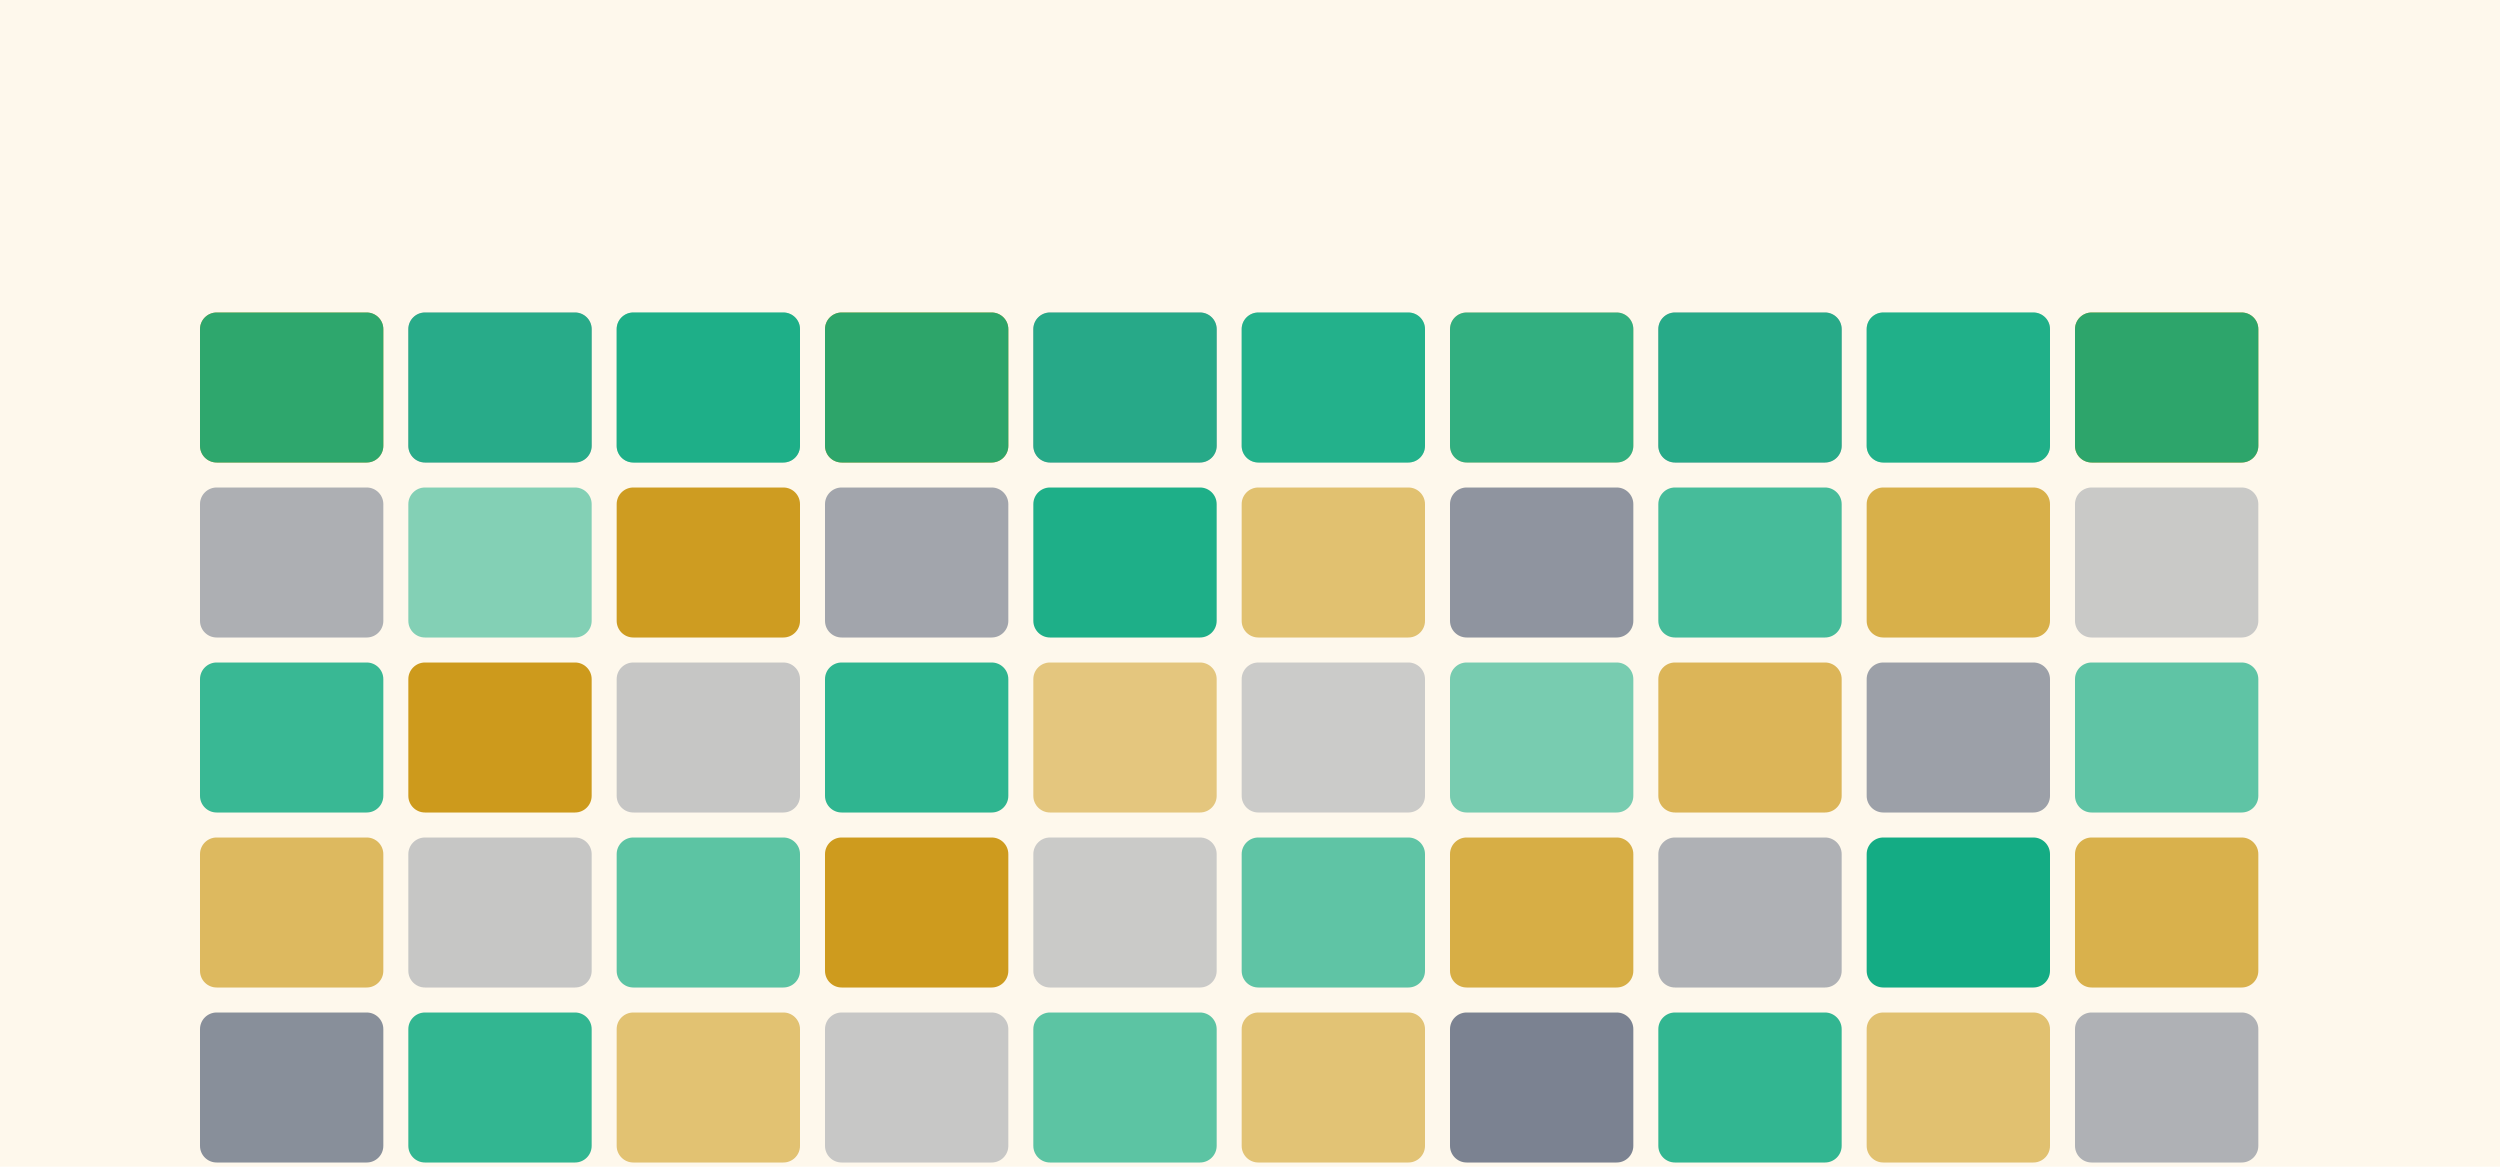
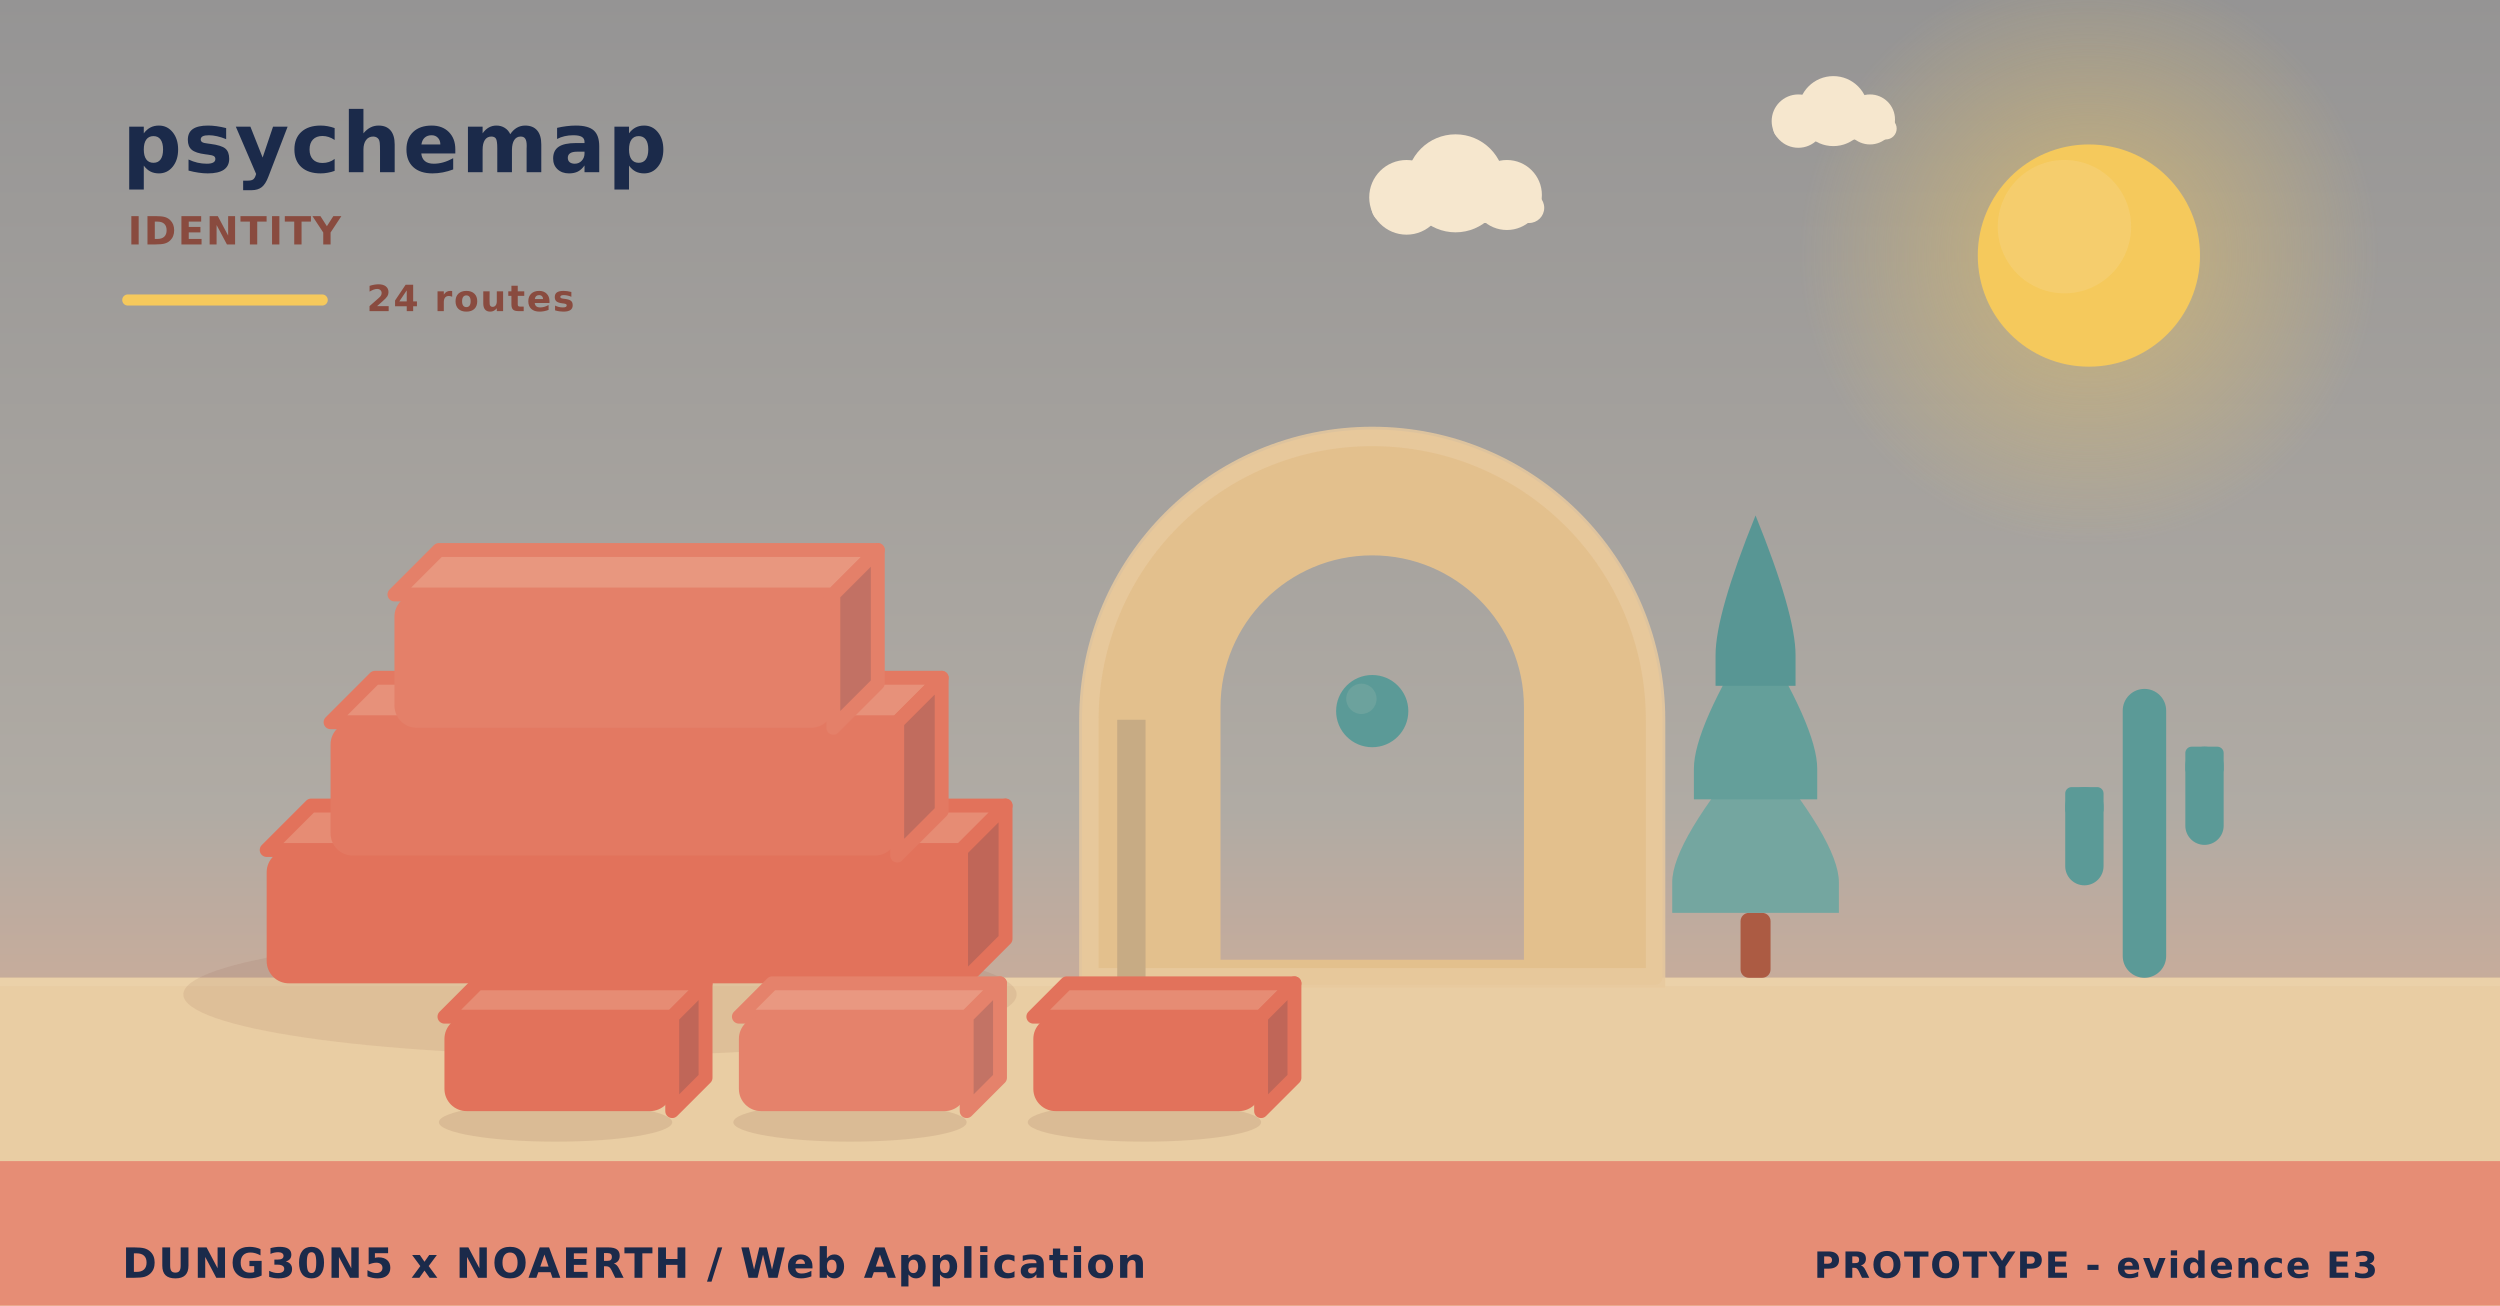
- <svg xmlns="http://www.w3.org/2000/svg" viewBox="0 0 1200 560" width="1200" height="560" role="img" aria-label="psychemap hero">
-   <rect width="1200" height="560" fill="#fef8ec" />
-   <defs>
-     <linearGradient id="gh" x1="0" y1="0" x2="1" y2="1">
-       <stop offset="0%" stop-color="#c78f02" />
-       <stop offset="100%" stop-color="#6e7788" />
-     </linearGradient>
-   </defs>
-   <rect x="96.00" y="150.00" width="88.00" height="72.00" rx="8.00" fill="#c78f02" opacity="0.81" />
-   <rect x="196.00" y="150.00" width="88.00" height="72.00" rx="8.00" fill="#6e7788" opacity="0.50" />
-   <rect x="296.00" y="150.00" width="88.00" height="72.00" rx="8.00" fill="#05a77d" opacity="0.51" />
-   <rect x="396.00" y="150.00" width="88.00" height="72.00" rx="8.00" fill="#c78f02" opacity="0.88" />
-   <rect x="496.00" y="150.00" width="88.00" height="72.00" rx="8.00" fill="#6e7788" opacity="0.56" />
-   <rect x="596.00" y="150.00" width="88.00" height="72.00" rx="8.00" fill="#05a77d" opacity="0.39" />
-   <rect x="696.00" y="150.00" width="88.00" height="72.00" rx="8.00" fill="#c78f02" opacity="0.41" />
-   <rect x="796.00" y="150.00" width="88.00" height="72.00" rx="8.00" fill="#6e7788" opacity="0.54" />
-   <rect x="896.00" y="150.00" width="88.00" height="72.00" rx="8.00" fill="#05a77d" opacity="0.46" />
-   <rect x="996.00" y="150.00" width="88.00" height="72.00" rx="8.00" fill="#c78f02" opacity="0.87" />
-   <rect x="96.00" y="234.00" width="88.00" height="72.00" rx="8.00" fill="#6e7788" opacity="0.57" />
-   <rect x="196.00" y="234.00" width="88.00" height="72.00" rx="8.00" fill="#05a77d" opacity="0.49" />
-   <rect x="296.00" y="234.00" width="88.00" height="72.00" rx="8.00" fill="#c78f02" opacity="0.87" />
-   <rect x="396.00" y="234.00" width="88.00" height="72.00" rx="8.00" fill="#6e7788" opacity="0.64" />
-   <rect x="496.00" y="234.00" width="88.00" height="72.00" rx="8.00" fill="#05a77d" opacity="0.90" />
-   <rect x="596.00" y="234.00" width="88.00" height="72.00" rx="8.00" fill="#c78f02" opacity="0.53" />
-   <rect x="696.00" y="234.00" width="88.00" height="72.00" rx="8.00" fill="#6e7788" opacity="0.77" />
-   <rect x="796.00" y="234.00" width="88.00" height="72.00" rx="8.00" fill="#05a77d" opacity="0.74" />
-   <rect x="896.00" y="234.00" width="88.00" height="72.00" rx="8.00" fill="#c78f02" opacity="0.69" />
-   <rect x="996.00" y="234.00" width="88.00" height="72.00" rx="8.00" fill="#6e7788" opacity="0.37" />
-   <rect x="96.00" y="318.00" width="88.00" height="72.00" rx="8.00" fill="#05a77d" opacity="0.79" />
-   <rect x="196.00" y="318.00" width="88.00" height="72.00" rx="8.00" fill="#c78f02" opacity="0.89" />
-   <rect x="296.00" y="318.00" width="88.00" height="72.00" rx="8.00" fill="#6e7788" opacity="0.39" />
-   <rect x="396.00" y="318.00" width="88.00" height="72.00" rx="8.00" fill="#05a77d" opacity="0.83" />
-   <rect x="496.00" y="318.00" width="88.00" height="72.00" rx="8.00" fill="#c78f02" opacity="0.47" />
-   <rect x="596.00" y="318.00" width="88.00" height="72.00" rx="8.00" fill="#6e7788" opacity="0.35" />
-   <rect x="696.00" y="318.00" width="88.00" height="72.00" rx="8.00" fill="#05a77d" opacity="0.54" />
-   <rect x="796.00" y="318.00" width="88.00" height="72.00" rx="8.00" fill="#c78f02" opacity="0.63" />
-   <rect x="896.00" y="318.00" width="88.00" height="72.00" rx="8.00" fill="#6e7788" opacity="0.68" />
-   <rect x="996.00" y="318.00" width="88.00" height="72.00" rx="8.00" fill="#05a77d" opacity="0.64" />
-   <rect x="96.00" y="402.00" width="88.00" height="72.00" rx="8.00" fill="#c78f02" opacity="0.60" />
-   <rect x="196.00" y="402.00" width="88.00" height="72.00" rx="8.00" fill="#6e7788" opacity="0.39" />
-   <rect x="296.00" y="402.00" width="88.00" height="72.00" rx="8.00" fill="#05a77d" opacity="0.65" />
-   <rect x="396.00" y="402.00" width="88.00" height="72.00" rx="8.00" fill="#c78f02" opacity="0.88" />
-   <rect x="496.00" y="402.00" width="88.00" height="72.00" rx="8.00" fill="#6e7788" opacity="0.36" />
-   <rect x="596.00" y="402.00" width="88.00" height="72.00" rx="8.00" fill="#05a77d" opacity="0.64" />
-   <rect x="696.00" y="402.00" width="88.00" height="72.00" rx="8.00" fill="#c78f02" opacity="0.71" />
-   <rect x="796.00" y="402.00" width="88.00" height="72.00" rx="8.00" fill="#6e7788" opacity="0.55" />
-   <rect x="896.00" y="402.00" width="88.00" height="72.00" rx="8.00" fill="#05a77d" opacity="0.94" />
-   <rect x="996.00" y="402.00" width="88.00" height="72.00" rx="8.00" fill="#c78f02" opacity="0.68" />
-   <rect x="96.00" y="486.00" width="88.00" height="72.00" rx="8.00" fill="#6e7788" opacity="0.82" />
-   <rect x="196.00" y="486.00" width="88.00" height="72.00" rx="8.00" fill="#05a77d" opacity="0.82" />
-   <rect x="296.00" y="486.00" width="88.00" height="72.00" rx="8.00" fill="#c78f02" opacity="0.52" />
-   <rect x="396.00" y="486.00" width="88.00" height="72.00" rx="8.00" fill="#6e7788" opacity="0.38" />
-   <rect x="496.00" y="486.00" width="88.00" height="72.00" rx="8.00" fill="#05a77d" opacity="0.65" />
-   <rect x="596.00" y="486.00" width="88.00" height="72.00" rx="8.00" fill="#c78f02" opacity="0.51" />
-   <rect x="696.00" y="486.00" width="88.00" height="72.00" rx="8.00" fill="#6e7788" opacity="0.91" />
-   <rect x="796.00" y="486.00" width="88.00" height="72.00" rx="8.00" fill="#05a77d" opacity="0.82" />
-   <rect x="896.00" y="486.00" width="88.00" height="72.00" rx="8.00" fill="#c78f02" opacity="0.53" />
-   <rect x="996.00" y="486.00" width="88.00" height="72.00" rx="8.00" fill="#6e7788" opacity="0.55" />
+ <svg xmlns="http://www.w3.org/2000/svg" width="900" height="470" viewBox="0 0 900 470" role="img" aria-label="psychemap - identity">
+   <linearGradient id="skyh" x1="0" y1="0" x2="0" y2="1">
+     <stop offset="0" stop-color="#959494" />
+     <stop offset="0.62" stop-color="#b0aba4" />
+     <stop offset="1" stop-color="#f3ad8a" />
+   </linearGradient>
+   <rect width="900" height="470" fill="url(#skyh)" />
+   <radialGradient id="sunh">
+     <stop offset="0.35" stop-color="#f5c95c" stop-opacity="0.34" />
+     <stop offset="1" stop-color="#f5c95c" stop-opacity="0" />
+   </radialGradient>
+   <circle cx="752" cy="92" r="104" fill="url(#sunh)" />
+   <circle cx="752" cy="92" r="40" fill="#f5c95c" />
+   <circle cx="743.2" cy="81.6" r="24" fill="#f5d27e" opacity="0.5" />
  <g>
-     <rect x="96.00" y="150.00" width="88.00" height="72.00" rx="8.00" fill="#05a77d" opacity="0.80" />
-     <animate attributeName="opacity" values="0.25;1.0;0.25" dur="13.8s" begin="1.51s" repeatCount="indefinite" />
+     <circle cx="524" cy="66" r="17.64" fill="#f6e7ce" />
+     <circle cx="506.36" cy="71.04" r="13.44" fill="#f6e7ce" />
+     <circle cx="542.48" cy="70.2" r="12.6" fill="#f6e7ce" />
+     <rect x="493.76" y="69.36" width="62.16" height="10.92" rx="5.46" fill="#f6e7ce" />
+     <animateTransform attributeName="transform" type="translate" values="0 0;24 0;0 0" dur="36s" begin="0s" repeatCount="indefinite" />
  </g>
  <g>
-     <rect x="196.00" y="150.00" width="88.00" height="72.00" rx="8.00" fill="#05a77d" opacity="0.80" />
-     <animate attributeName="opacity" values="0.25;1.0;0.25" dur="13.8s" begin="1.83s" repeatCount="indefinite" />
+     <circle cx="660" cy="40" r="12.6" fill="#f6e7ce" />
+     <circle cx="647.4" cy="43.6" r="9.6" fill="#f6e7ce" />
+     <circle cx="673.2" cy="43" r="9" fill="#f6e7ce" />
+     <rect x="638.4" y="42.4" width="44.4" height="7.8" rx="3.9" fill="#f6e7ce" />
+     <animateTransform attributeName="transform" type="translate" values="0 0;-18 0;0 0" dur="46s" begin="3s" repeatCount="indefinite" />
+   </g>
+   <rect x="0" y="352" width="900" height="118" fill="#e9cda3" />
+   <rect x="0" y="352" width="900" height="3" fill="#ebd1a9" />
+   <text x="44" y="62" font-family="Verdana,DejaVu Sans,sans-serif" font-size="30" font-weight="700" letter-spacing="0.6" fill="#1b2a4a" text-anchor="start">psychemap</text>
+   <text x="46" y="88" font-family="Verdana,DejaVu Sans,sans-serif" font-size="14" font-weight="700" letter-spacing="0.6" fill="#894b3f" text-anchor="start">IDENTITY</text>
+   <rect x="44" y="106" width="74" height="4" rx="2" fill="#f5c95c" />
+   <text x="132" y="112" font-family="Verdana,DejaVu Sans,sans-serif" font-size="13" font-weight="700" letter-spacing="0.6" fill="#894b3f" text-anchor="start">24 routes</text>
+   <ellipse cx="216" cy="358" rx="150" ry="22" fill="rgba(138,90,68,0.11)" />
+   <g>
+     <path d="M96,306 L346,306 L362,290 L112,290 Z" fill="#e68c74" stroke="#e2725b" stroke-width="5" stroke-linejoin="round" />
+     <path d="M346,306 L362,290 L362,338 L346,354 Z" fill="#c06658" stroke="#e2725b" stroke-width="5" stroke-linejoin="round" />
+     <rect x="96" y="306" width="250" height="48" rx="8" fill="#e2725b" />
+     <animateTransform attributeName="transform" type="translate" values="0 10;0 0" dur="0.9s" begin="0s" fill="freeze" />
  </g>
  <g>
-     <rect x="296.00" y="150.00" width="88.00" height="72.00" rx="8.00" fill="#05a77d" opacity="0.80" />
-     <animate attributeName="opacity" values="0.25;1.0;0.25" dur="13.8s" begin="2.15s" repeatCount="indefinite" />
+     <path d="M119,260 L323,260 L339,244 L135,244 Z" fill="#e7917a" stroke="#e37962" stroke-width="5" stroke-linejoin="round" />
+     <path d="M323,260 L339,244 L339,292 L323,308 Z" fill="#c16c5e" stroke="#e37962" stroke-width="5" stroke-linejoin="round" />
+     <rect x="119" y="260" width="204" height="48" rx="8" fill="#e37962" />
+     <animateTransform attributeName="transform" type="translate" values="0 10;0 0" dur="0.9s" begin="0.28s" fill="freeze" />
  </g>
  <g>
-     <rect x="396.00" y="150.00" width="88.00" height="72.00" rx="8.00" fill="#05a77d" opacity="0.80" />
-     <animate attributeName="opacity" values="0.25;1.0;0.25" dur="13.8s" begin="2.47s" repeatCount="indefinite" />
+     <path d="M142,214 L300,214 L316,198 L158,198 Z" fill="#e8977f" stroke="#e48069" stroke-width="5" stroke-linejoin="round" />
+     <path d="M300,214 L316,198 L316,246 L300,262 Z" fill="#c27164" stroke="#e48069" stroke-width="5" stroke-linejoin="round" />
+     <rect x="142" y="214" width="158" height="48" rx="8" fill="#e48069" />
+     <animateTransform attributeName="transform" type="translate" values="0 10;0 0" dur="0.9s" begin="0.56s" fill="freeze" />
  </g>
+   <path d="M392,352 L392,259.12 A102,102 0 0 1 596,259.12 L596,352 Z M436.88,348 L436.88,254.55 A57.12,57.12 0 0 1 551.12,254.55 L551.12,348 Z" fill="#e3c08d" fill-rule="evenodd" stroke="#e3c08d" stroke-width="5" stroke-linejoin="round" />
+   <path d="M392,352 L392,259.12 A102,102 0 0 1 596,259.12 L596,352 Z" fill="none" stroke="#e8c99d" stroke-width="7" stroke-linecap="round" opacity="0.85" />
+   <rect x="402.2" y="259.12" width="10.2" height="92.88" fill="#c7ab84" />
  <g>
-     <rect x="496.00" y="150.00" width="88.00" height="72.00" rx="8.00" fill="#05a77d" opacity="0.80" />
-     <animate attributeName="opacity" values="0.25;1.0;0.25" dur="13.8s" begin="2.79s" repeatCount="indefinite" />
+     <circle cx="494" cy="256" r="13" fill="#5b9a97" />
+     <circle cx="490.1" cy="251.58" r="5.46" fill="#7aa9a2" opacity="0.55" />
+     <animate attributeName="opacity" values="0.78;1;0.78" dur="5.2s" begin="0s" repeatCount="indefinite" />
  </g>
+   <rect x="626.6" y="328.64" width="10.8" height="23.36" rx="3" fill="#ac5b43" />
+   <path d="M632,267.32 Q602,302.89 602,317.6 Q602,328.64 602,328.64 L662,328.64 Q662,328.64 662,317.6 Q662,302.89 632,267.32 Z" fill="#74a6a0" />
+   <path d="M632,226.44 Q609.8,262.01 609.8,276.72 Q609.8,287.76 609.8,287.76 L654.2,287.76 Q654.2,287.76 654.2,276.72 Q654.2,262.01 632,226.44 Z" fill="#649f9a" />
+   <path d="M632,185.56 Q617.6,221.13 617.6,235.84 Q617.6,246.88 617.6,246.88 L646.4,246.88 Q646.4,246.88 646.4,235.84 Q646.4,221.13 632,185.56 Z" fill="#589694" />
+   <rect x="764.18" y="248" width="15.64" height="104" rx="7.82" fill="#5b9a97" />
+   <rect x="743.48" y="283.36" width="13.8" height="35.36" rx="6.9" fill="#5b9a97" />
+   <rect x="743.48" y="283.36" width="13.8" height="10.4" rx="2.3" fill="#5b9a97" />
+   <rect x="786.72" y="268.8" width="13.8" height="35.36" rx="6.9" fill="#5b9a97" />
+   <rect x="786.72" y="268.8" width="13.8" height="10.4" rx="2.3" fill="#5b9a97" />
+   <ellipse cx="200" cy="404" rx="42" ry="7" fill="rgba(138,90,68,0.15)" />
  <g>
-     <rect x="596.00" y="150.00" width="88.00" height="72.00" rx="8.00" fill="#05a77d" opacity="0.80" />
-     <animate attributeName="opacity" values="0.25;1.0;0.25" dur="13.8s" begin="3.11s" repeatCount="indefinite" />
+     <path d="M160,366 L242,366 L254,354 L172,354 Z" fill="#e68c74" stroke="#e2725b" stroke-width="5" stroke-linejoin="round" />
+     <path d="M242,366 L254,354 L254,388 L242,400 Z" fill="#c06658" stroke="#e2725b" stroke-width="5" stroke-linejoin="round" />
+     <rect x="160" y="366" width="82" height="34" rx="8" fill="#e2725b" />
+     <animateTransform attributeName="transform" type="translate" values="0 10;0 0" dur="0.7s" begin="0.8s" fill="freeze" />
  </g>
+   <ellipse cx="306" cy="404" rx="42" ry="7" fill="rgba(138,90,68,0.15)" />
  <g>
-     <rect x="696.00" y="150.00" width="88.00" height="72.00" rx="8.00" fill="#05a77d" opacity="0.80" />
-     <animate attributeName="opacity" values="0.25;1.0;0.25" dur="13.8s" begin="3.43s" repeatCount="indefinite" />
+     <path d="M266,366 L348,366 L360,354 L278,354 Z" fill="#e99881" stroke="#e5826b" stroke-width="5" stroke-linejoin="round" />
+     <path d="M348,366 L360,354 L360,388 L348,400 Z" fill="#c37365" stroke="#e5826b" stroke-width="5" stroke-linejoin="round" />
+     <rect x="266" y="366" width="82" height="34" rx="8" fill="#e5826b" />
+     <animateTransform attributeName="transform" type="translate" values="0 10;0 0" dur="0.7s" begin="0.95s" fill="freeze" />
  </g>
+   <ellipse cx="412" cy="404" rx="42" ry="7" fill="rgba(138,90,68,0.15)" />
  <g>
-     <rect x="796.00" y="150.00" width="88.00" height="72.00" rx="8.00" fill="#05a77d" opacity="0.80" />
-     <animate attributeName="opacity" values="0.25;1.0;0.25" dur="13.8s" begin="3.75s" repeatCount="indefinite" />
+     <path d="M372,366 L454,366 L466,354 L384,354 Z" fill="#e68c74" stroke="#e2725b" stroke-width="5" stroke-linejoin="round" />
+     <path d="M454,366 L466,354 L466,388 L454,400 Z" fill="#c06658" stroke="#e2725b" stroke-width="5" stroke-linejoin="round" />
+     <rect x="372" y="366" width="82" height="34" rx="8" fill="#e2725b" />
+     <animateTransform attributeName="transform" type="translate" values="0 10;0 0" dur="0.7s" begin="1.1s" fill="freeze" />
  </g>
-   <g>
-     <rect x="896.00" y="150.00" width="88.00" height="72.00" rx="8.00" fill="#05a77d" opacity="0.80" />
-     <animate attributeName="opacity" values="0.25;1.0;0.25" dur="13.8s" begin="4.07s" repeatCount="indefinite" />
-   </g>
-   <g>
-     <rect x="996.00" y="150.00" width="88.00" height="72.00" rx="8.00" fill="#05a77d" opacity="0.80" />
-     <animate attributeName="opacity" values="0.25;1.0;0.25" dur="13.8s" begin="4.39s" repeatCount="indefinite" />
-   </g>
+   <rect x="0" y="418" width="900" height="52" rx="0" fill="#e68972" opacity="0.94" />
+   <text x="44" y="460" font-family="Verdana,DejaVu Sans,sans-serif" font-size="15" font-weight="700" letter-spacing="0.6" fill="#1b2a4a" text-anchor="start">DUNG30N5 x NOAERTH  /  Web Application</text>
+   <text x="856" y="460" font-family="Verdana,DejaVu Sans,sans-serif" font-size="13" font-weight="700" letter-spacing="0.6" fill="#1b2a4a" text-anchor="end">PROTOTYPE  -  evidence E3</text>
</svg>
